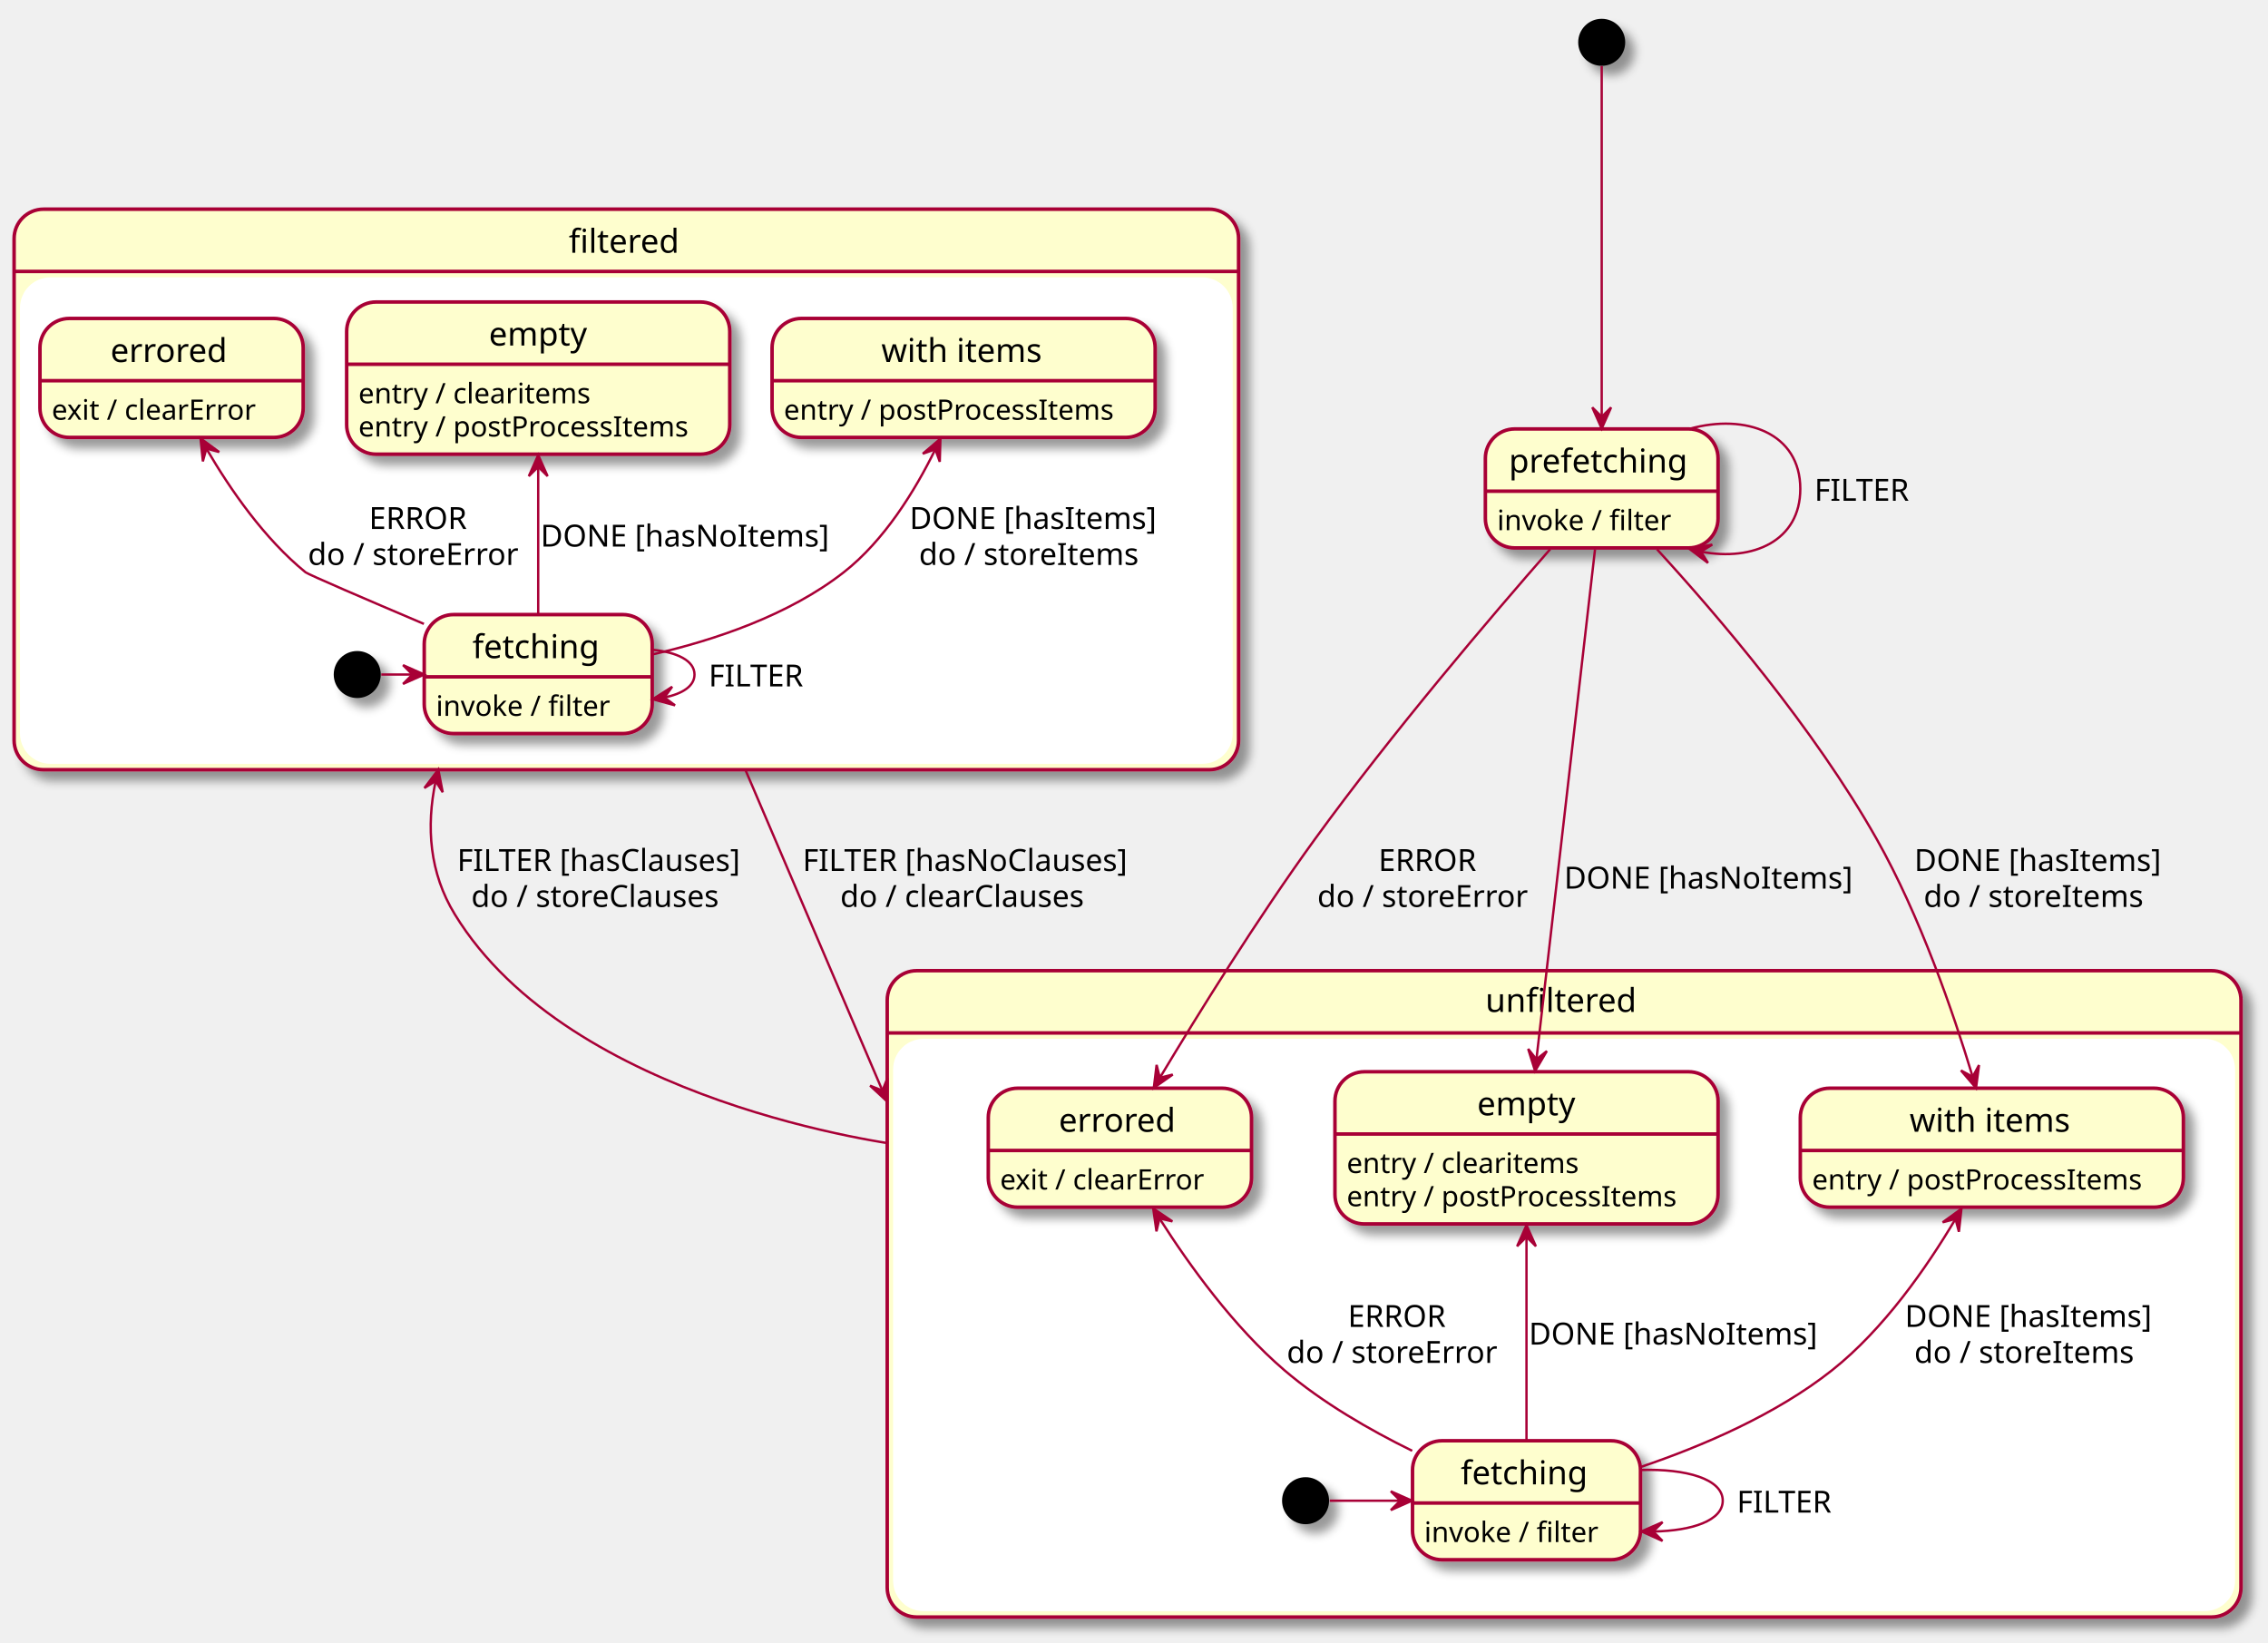
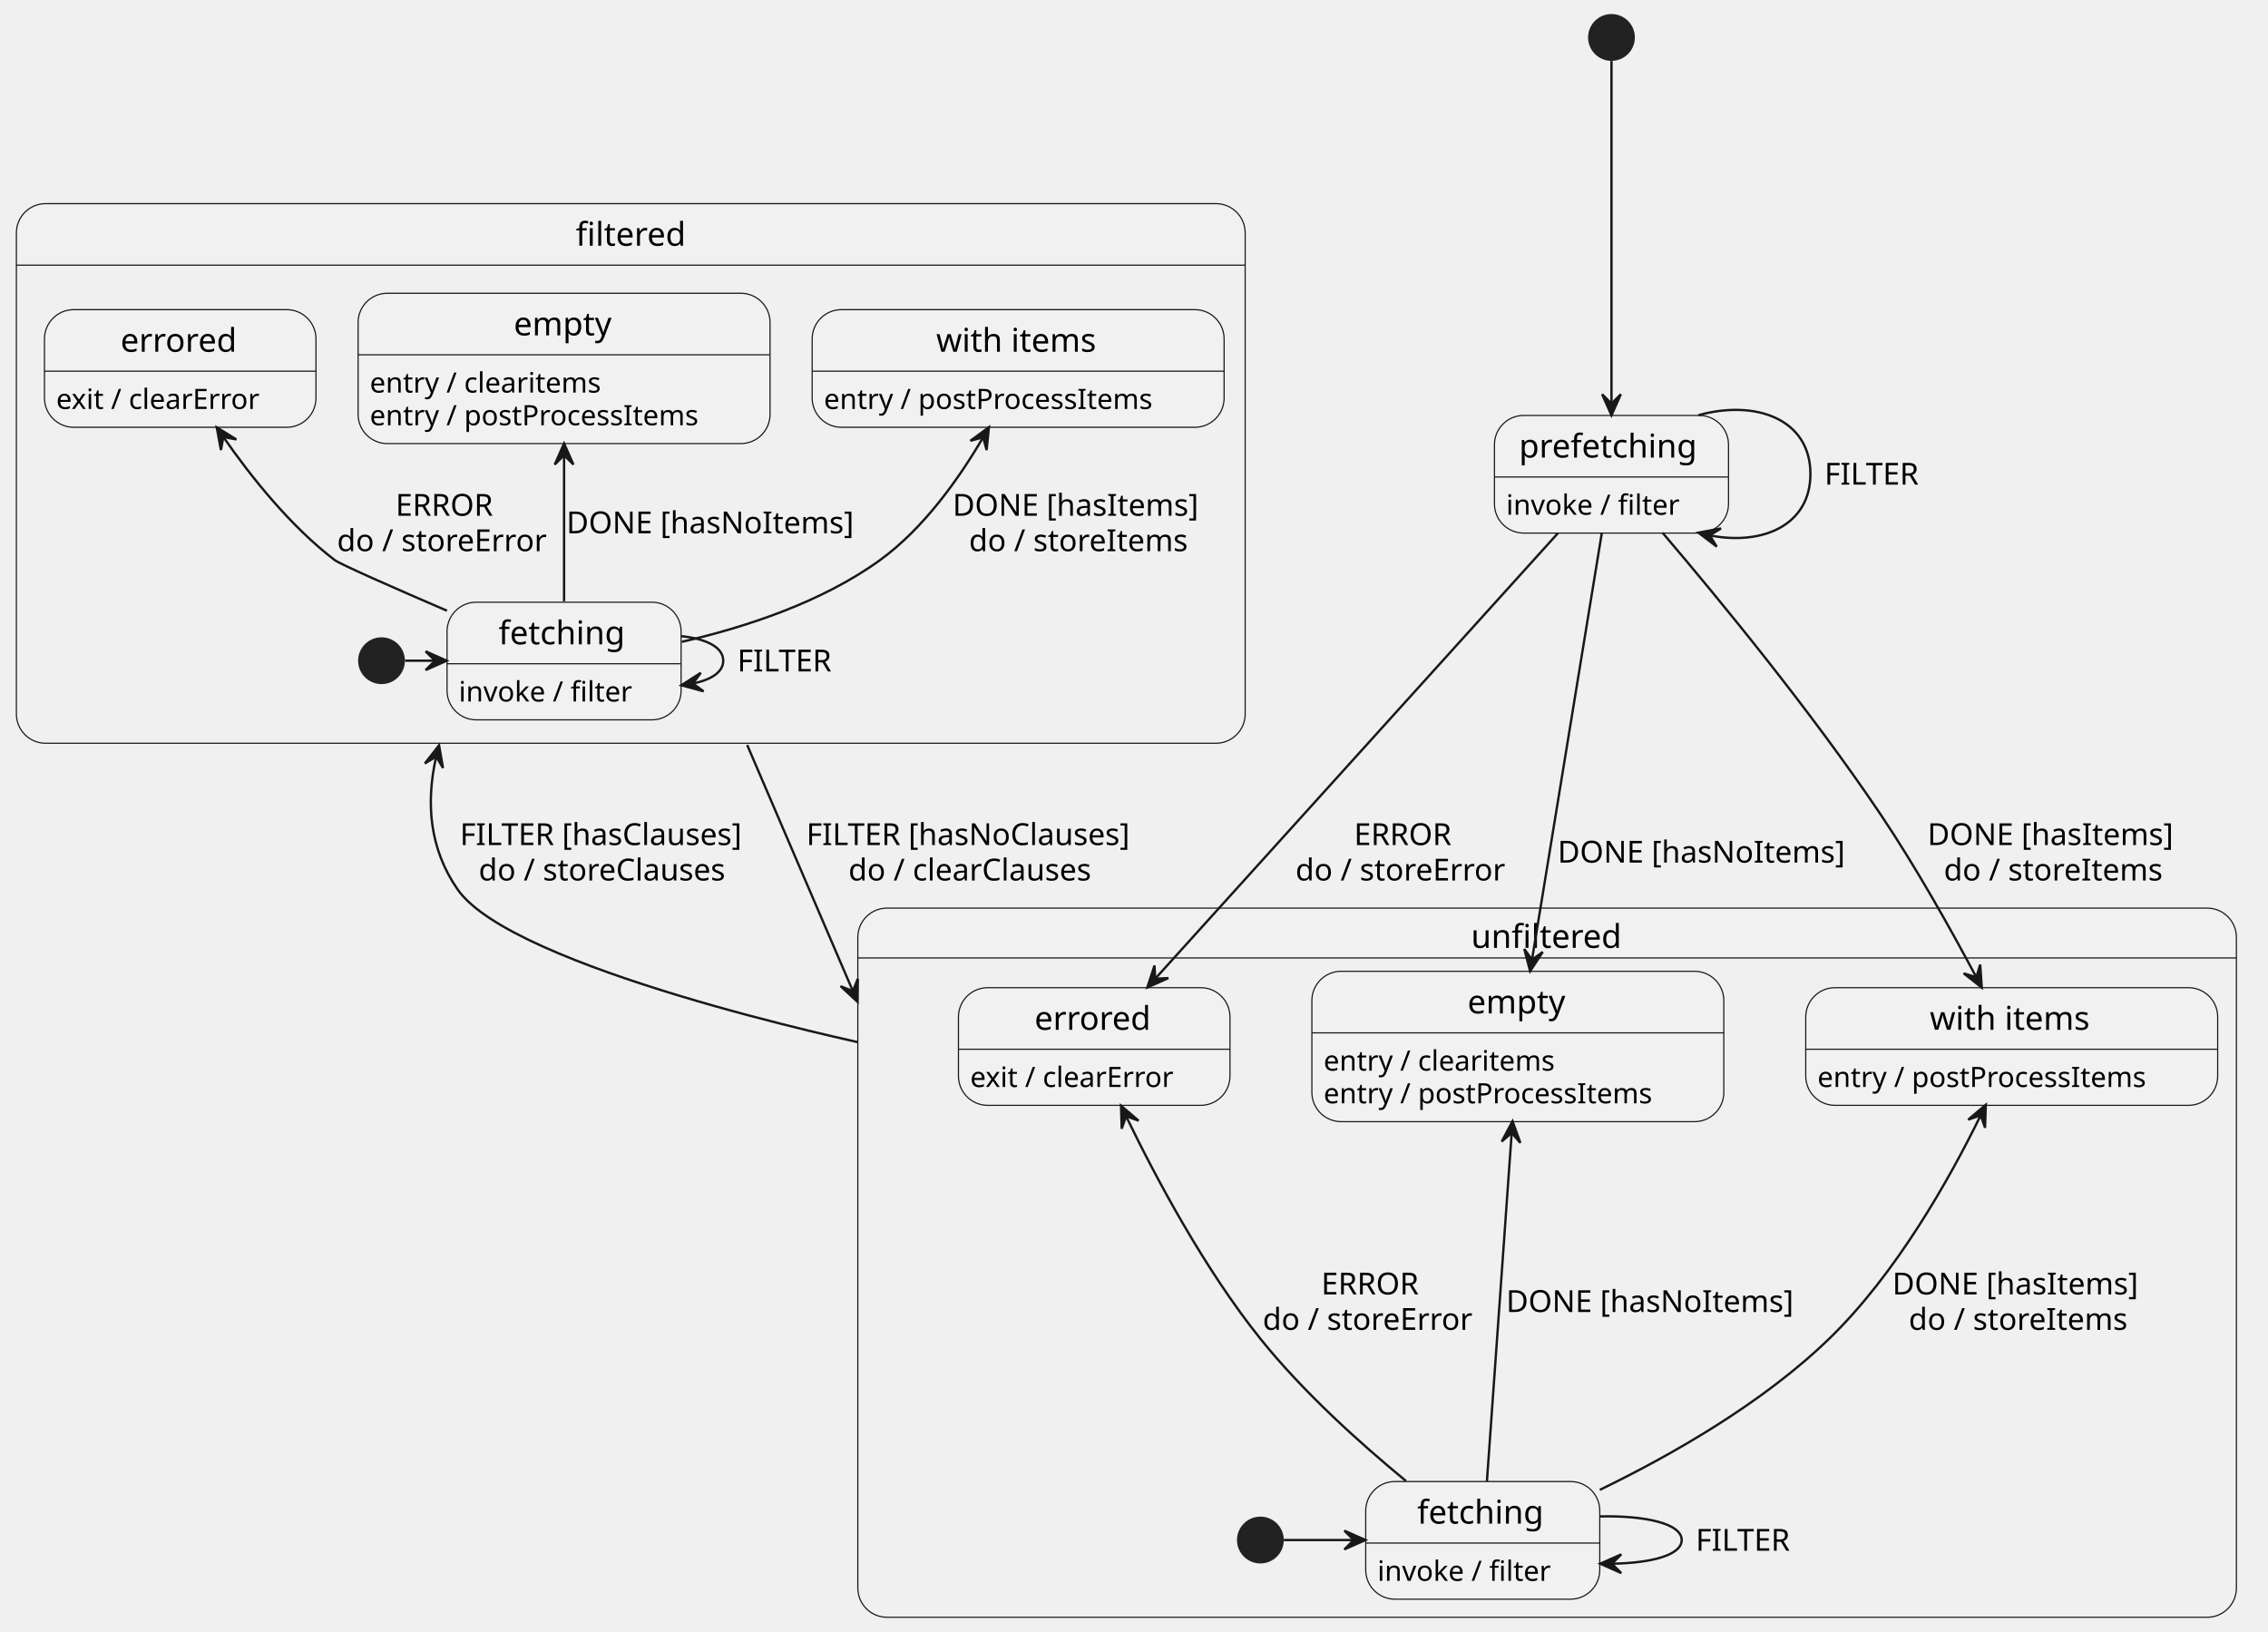
- <svg xmlns="http://www.w3.org/2000/svg" contentScriptType="application/ecmascript" contentStyleType="text/css" height="699px" preserveAspectRatio="none" style="width:965px;height:699px;" version="1.1" viewBox="0 0 965 699" width="965px" zoomAndPan="magnify">
-   <defs>
-     <filter height="300%" id="f1u35vqu74z8cu" width="300%" x="-1" y="-1">
-       <feGaussianBlur result="blurOut" stdDeviation="2.0" />
-       <feColorMatrix in="blurOut" result="blurOut2" type="matrix" values="0 0 0 0 0 0 0 0 0 0 0 0 0 0 0 0 0 0 .4 0" />
-       <feOffset dx="4.0" dy="4.0" in="blurOut2" result="blurOut3" />
-       <feBlend in="SourceGraphic" in2="blurOut3" mode="normal" />
-     </filter>
-   </defs>
+ <svg xmlns="http://www.w3.org/2000/svg" contentStyleType="text/css" height="697px" preserveAspectRatio="none" style="width:969px;height:697px;background:#FFFFFF;" version="1.1" viewBox="0 0 969 697" width="969px" zoomAndPan="magnify">
+   <defs />
  <g>
-     <rect fill="#FEFECE" filter="url(#f1u35vqu74z8cu)" height="275" rx="12.5" ry="12.5" style="stroke: #A80036; stroke-width: 1.5;" width="576" x="377.5" y="413" />
-     <rect fill="#FFFFFF" height="242.512" rx="12.5" ry="12.5" style="stroke: #FFFFFF; stroke-width: 1.0;" width="570" x="380.5" y="442.488" />
-     <line style="stroke: #A80036; stroke-width: 1.5;" x1="377.5" x2="953.5" y1="439.488" y2="439.488" />
-     <text fill="#000000" font-family="sans-serif" font-size="14" lengthAdjust="spacingAndGlyphs" textLength="67" x="632" y="430.535">unfiltered</text>
-     <rect fill="#FEFECE" filter="url(#f1u35vqu74z8cu)" height="50.621" rx="12.5" ry="12.5" style="stroke: #A80036; stroke-width: 1.5;" width="97" x="601" y="613" />
-     <line style="stroke: #A80036; stroke-width: 1.5;" x1="601" x2="698" y1="639.488" y2="639.488" />
-     <text fill="#000000" font-family="sans-serif" font-size="14" lengthAdjust="spacingAndGlyphs" textLength="56" x="621.5" y="631.535">fetching</text>
-     <text fill="#000000" font-family="sans-serif" font-size="12" lengthAdjust="spacingAndGlyphs" textLength="77" x="606" y="656.09">invoke / filter</text>
-     <rect fill="#FEFECE" filter="url(#f1u35vqu74z8cu)" height="50.621" rx="12.5" ry="12.5" style="stroke: #A80036; stroke-width: 1.5;" width="163" x="766" y="463" />
-     <line style="stroke: #A80036; stroke-width: 1.5;" x1="766" x2="929" y1="489.488" y2="489.488" />
-     <text fill="#000000" font-family="sans-serif" font-size="14" lengthAdjust="spacingAndGlyphs" textLength="70" x="812.5" y="481.535">with items</text>
-     <text fill="#000000" font-family="sans-serif" font-size="12" lengthAdjust="spacingAndGlyphs" textLength="143" x="771" y="506.09">entry / postProcessItems</text>
-     <rect fill="#FEFECE" filter="url(#f1u35vqu74z8cu)" height="64.754" rx="12.5" ry="12.5" style="stroke: #A80036; stroke-width: 1.5;" width="163" x="568" y="456" />
-     <line style="stroke: #A80036; stroke-width: 1.5;" x1="568" x2="731" y1="482.488" y2="482.488" />
-     <text fill="#000000" font-family="sans-serif" font-size="14" lengthAdjust="spacingAndGlyphs" textLength="42" x="628.5" y="474.535">empty</text>
-     <text fill="#000000" font-family="sans-serif" font-size="12" lengthAdjust="spacingAndGlyphs" textLength="102" x="573" y="499.09">entry / clearitems</text>
-     <text fill="#000000" font-family="sans-serif" font-size="12" lengthAdjust="spacingAndGlyphs" textLength="143" x="573" y="513.223">entry / postProcessItems</text>
-     <rect fill="#FEFECE" filter="url(#f1u35vqu74z8cu)" height="50.621" rx="12.5" ry="12.5" style="stroke: #A80036; stroke-width: 1.5;" width="112" x="420.5" y="463" />
-     <line style="stroke: #A80036; stroke-width: 1.5;" x1="420.5" x2="532.5" y1="489.488" y2="489.488" />
-     <text fill="#000000" font-family="sans-serif" font-size="14" lengthAdjust="spacingAndGlyphs" textLength="52" x="450.5" y="481.535">errored</text>
-     <text fill="#000000" font-family="sans-serif" font-size="12" lengthAdjust="spacingAndGlyphs" textLength="92" x="425.5" y="506.09">exit / clearError</text>
-     <ellipse cx="555.5" cy="638.5" fill="#000000" filter="url(#f1u35vqu74z8cu)" rx="10" ry="10" style="stroke: none; stroke-width: 1.0;" />
-     <ellipse cx="681.5" cy="18" fill="#000000" filter="url(#f1u35vqu74z8cu)" rx="10" ry="10" style="stroke: none; stroke-width: 1.0;" />
-     <rect fill="#FEFECE" filter="url(#f1u35vqu74z8cu)" height="50.621" rx="12.5" ry="12.5" style="stroke: #A80036; stroke-width: 1.5;" width="99" x="632" y="182.5" />
-     <line style="stroke: #A80036; stroke-width: 1.5;" x1="632" x2="731" y1="208.988" y2="208.988" />
-     <text fill="#000000" font-family="sans-serif" font-size="14" lengthAdjust="spacingAndGlyphs" textLength="79" x="642" y="201.035">prefetching</text>
-     <text fill="#000000" font-family="sans-serif" font-size="12" lengthAdjust="spacingAndGlyphs" textLength="77" x="637" y="225.59">invoke / filter</text>
-     <rect fill="#FEFECE" filter="url(#f1u35vqu74z8cu)" height="238.488" rx="12.5" ry="12.5" style="stroke: #A80036; stroke-width: 1.5;" width="521" x="6" y="89" />
-     <rect fill="#FFFFFF" height="206" rx="12.5" ry="12.5" style="stroke: #FFFFFF; stroke-width: 1.0;" width="515" x="9" y="118.488" />
-     <line style="stroke: #A80036; stroke-width: 1.5;" x1="6" x2="527" y1="115.488" y2="115.488" />
-     <text fill="#000000" font-family="sans-serif" font-size="14" lengthAdjust="spacingAndGlyphs" textLength="49" x="242" y="107.535">filtered</text>
-     <rect fill="#FEFECE" filter="url(#f1u35vqu74z8cu)" height="50.621" rx="12.5" ry="12.5" style="stroke: #A80036; stroke-width: 1.5;" width="97" x="180.5" y="261.488" />
-     <line style="stroke: #A80036; stroke-width: 1.5;" x1="180.5" x2="277.5" y1="287.977" y2="287.977" />
-     <text fill="#000000" font-family="sans-serif" font-size="14" lengthAdjust="spacingAndGlyphs" textLength="56" x="201" y="280.023">fetching</text>
-     <text fill="#000000" font-family="sans-serif" font-size="12" lengthAdjust="spacingAndGlyphs" textLength="77" x="185.5" y="304.578">invoke / filter</text>
-     <rect fill="#FEFECE" filter="url(#f1u35vqu74z8cu)" height="50.621" rx="12.5" ry="12.5" style="stroke: #A80036; stroke-width: 1.5;" width="163" x="328.5" y="135.488" />
-     <line style="stroke: #A80036; stroke-width: 1.5;" x1="328.5" x2="491.5" y1="161.977" y2="161.977" />
-     <text fill="#000000" font-family="sans-serif" font-size="14" lengthAdjust="spacingAndGlyphs" textLength="70" x="375" y="154.023">with items</text>
-     <text fill="#000000" font-family="sans-serif" font-size="12" lengthAdjust="spacingAndGlyphs" textLength="143" x="333.5" y="178.578">entry / postProcessItems</text>
-     <rect fill="#FEFECE" filter="url(#f1u35vqu74z8cu)" height="64.754" rx="12.5" ry="12.5" style="stroke: #A80036; stroke-width: 1.5;" width="163" x="147.5" y="128.488" />
-     <line style="stroke: #A80036; stroke-width: 1.5;" x1="147.5" x2="310.5" y1="154.977" y2="154.977" />
-     <text fill="#000000" font-family="sans-serif" font-size="14" lengthAdjust="spacingAndGlyphs" textLength="42" x="208" y="147.023">empty</text>
-     <text fill="#000000" font-family="sans-serif" font-size="12" lengthAdjust="spacingAndGlyphs" textLength="102" x="152.5" y="171.578">entry / clearitems</text>
-     <text fill="#000000" font-family="sans-serif" font-size="12" lengthAdjust="spacingAndGlyphs" textLength="143" x="152.5" y="185.711">entry / postProcessItems</text>
-     <rect fill="#FEFECE" filter="url(#f1u35vqu74z8cu)" height="50.621" rx="12.5" ry="12.5" style="stroke: #A80036; stroke-width: 1.5;" width="112" x="17" y="135.488" />
-     <line style="stroke: #A80036; stroke-width: 1.5;" x1="17" x2="129" y1="161.977" y2="161.977" />
-     <text fill="#000000" font-family="sans-serif" font-size="14" lengthAdjust="spacingAndGlyphs" textLength="52" x="47" y="154.023">errored</text>
-     <text fill="#000000" font-family="sans-serif" font-size="12" lengthAdjust="spacingAndGlyphs" textLength="92" x="22" y="178.578">exit / clearError</text>
-     <ellipse cx="152" cy="286.988" fill="#000000" filter="url(#f1u35vqu74z8cu)" rx="10" ry="10" style="stroke: none; stroke-width: 1.0;" />
-     <path d="M162.23,286.988 C166.6,286.988 170.98,286.988 175.35,286.988 " fill="none" id="*start*filtered-&gt;filteredFetching" style="stroke: #A80036; stroke-width: 1.0;" />
-     <polygon fill="#A80036" points="180.48,286.988,171.48,282.988,175.48,286.988,171.48,290.988,180.48,286.988" style="stroke: #A80036; stroke-width: 1.0;" />
-     <path d="M277.71,276.468 C288.04,277.528 295.5,281.038 295.5,286.988 C295.5,291.918 290.39,295.168 282.76,296.748 " fill="none" id="filteredFetching-&gt;filteredFetching" style="stroke: #A80036; stroke-width: 1.0;" />
-     <polygon fill="#A80036" points="277.71,297.508,287.212,300.099,282.652,296.751,286.001,292.192,277.71,297.508" style="stroke: #A80036; stroke-width: 1.0;" />
-     <text fill="#000000" font-family="sans-serif" font-size="13" lengthAdjust="spacingAndGlyphs" textLength="41" x="301.5" y="292.057">FILTER</text>
-     <path d="M397.84,191.418 C389.3,208.788 376.3,229.948 359,243.488 C335.53,261.848 303.83,272.418 277.61,278.428 " fill="none" id="filteredWithItems&lt;-filteredFetching" style="stroke: #A80036; stroke-width: 1.0;" />
-     <polygon fill="#A80036" points="400.13,186.638,392.64,193.034,397.974,191.15,399.859,196.483,400.13,186.638" style="stroke: #A80036; stroke-width: 1.0;" />
-     <text fill="#000000" font-family="sans-serif" font-size="13" lengthAdjust="spacingAndGlyphs" textLength="106" x="387" y="225.057">DONE [hasItems]</text>
-     <text fill="#000000" font-family="sans-serif" font-size="13" lengthAdjust="spacingAndGlyphs" textLength="98" x="391" y="240.367">do / storeItems</text>
-     <path d="M229,198.648 C229,218.918 229,243.548 229,261.478 " fill="none" id="filteredEmpty&lt;-filteredFetching" style="stroke: #A80036; stroke-width: 1.0;" />
-     <polygon fill="#A80036" points="229,193.598,225,202.598,229,198.598,233,202.598,229,193.598" style="stroke: #A80036; stroke-width: 1.0;" />
-     <text fill="#000000" font-family="sans-serif" font-size="13" lengthAdjust="spacingAndGlyphs" textLength="124" x="230" y="232.557">DONE [hasNoItems]</text>
-     <path d="M88.02,191.208 C98,208.298 112.49,229.248 130,243.488 C131.16,244.428 155.91,255.058 180.37,265.448 " fill="none" id="filteredErrored&lt;-filteredFetching" style="stroke: #A80036; stroke-width: 1.0;" />
-     <polygon fill="#A80036" points="85.32,186.498,86.319,196.296,87.804,190.838,93.262,192.322,85.32,186.498" style="stroke: #A80036; stroke-width: 1.0;" />
-     <text fill="#000000" font-family="sans-serif" font-size="13" lengthAdjust="spacingAndGlyphs" textLength="41" x="157" y="225.057">ERROR</text>
-     <text fill="#000000" font-family="sans-serif" font-size="13" lengthAdjust="spacingAndGlyphs" textLength="93" x="131" y="240.367">do / storeError</text>
-     <path d="M565.78,638.5 C575.71,638.5 585.65,638.5 595.58,638.5 " fill="none" id="*start*unfiltered-&gt;unfilteredFetching" style="stroke: #A80036; stroke-width: 1.0;" />
-     <polygon fill="#A80036" points="600.77,638.5,591.77,634.5,595.77,638.5,591.77,642.5,600.77,638.5" style="stroke: #A80036; stroke-width: 1.0;" />
-     <path d="M698.39,625.43 C717.29,624.85 733,629.2 733,638.5 C733,646.93 720.1,651.29 703.61,651.61 " fill="none" id="unfilteredFetching-&gt;unfilteredFetching" style="stroke: #A80036; stroke-width: 1.0;" />
-     <polygon fill="#A80036" points="698.39,651.57,707.367,655.621,703.39,651.599,707.413,647.621,698.39,651.57" style="stroke: #A80036; stroke-width: 1.0;" />
-     <text fill="#000000" font-family="sans-serif" font-size="13" lengthAdjust="spacingAndGlyphs" textLength="41" x="739" y="643.568">FILTER</text>
-     <path d="M831.94,518.79 C819.91,539.09 801.59,565.51 779.5,583 C755.61,601.91 724.21,615.32 698.25,624.1 " fill="none" id="unfilteredWithItems&lt;-unfilteredFetching" style="stroke: #A80036; stroke-width: 1.0;" />
-     <polygon fill="#A80036" points="834.56,514.29,826.572,520.052,832.042,518.61,833.484,524.08,834.56,514.29" style="stroke: #A80036; stroke-width: 1.0;" />
-     <text fill="#000000" font-family="sans-serif" font-size="13" lengthAdjust="spacingAndGlyphs" textLength="106" x="810.5" y="564.568">DONE [hasItems]</text>
-     <text fill="#000000" font-family="sans-serif" font-size="13" lengthAdjust="spacingAndGlyphs" textLength="98" x="814.5" y="579.879">do / storeItems</text>
-     <path d="M649.5,526.51 C649.5,553.41 649.5,589.1 649.5,612.65 " fill="none" id="unfilteredEmpty&lt;-unfilteredFetching" style="stroke: #A80036; stroke-width: 1.0;" />
-     <polygon fill="#A80036" points="649.5,521.25,645.5,530.25,649.5,526.25,653.5,530.25,649.5,521.25" style="stroke: #A80036; stroke-width: 1.0;" />
-     <text fill="#000000" font-family="sans-serif" font-size="13" lengthAdjust="spacingAndGlyphs" textLength="124" x="650.5" y="572.068">DONE [hasNoItems]</text>
-     <path d="M493.45,518.57 C506.16,538.52 525.01,564.62 546.5,583 C562.57,596.74 582.68,608.34 600.86,617.27 " fill="none" id="unfilteredErrored&lt;-unfilteredFetching" style="stroke: #A80036; stroke-width: 1.0;" />
-     <polygon fill="#A80036" points="490.67,514.15,492.057,523.901,493.324,518.388,498.837,519.655,490.67,514.15" style="stroke: #A80036; stroke-width: 1.0;" />
-     <text fill="#000000" font-family="sans-serif" font-size="13" lengthAdjust="spacingAndGlyphs" textLength="41" x="573.5" y="564.568">ERROR</text>
-     <text fill="#000000" font-family="sans-serif" font-size="13" lengthAdjust="spacingAndGlyphs" textLength="93" x="547.5" y="579.879">do / storeError</text>
-     <path d="M185.35,332.36 C181.29,351.84 182.72,371.36 193.5,389 C218.11,429.285 265.005,453.775 306.288,468.26 C326.929,475.502 346.167,480.244 360.515,483.207 C364.102,483.948 367.383,484.578 370.304,485.108 C371.765,485.373 373.135,485.613 374.409,485.83 C375.046,485.938 375.659,486.041 376.246,486.137 C376.54,486.186 376.827,486.233 377.108,486.278 " fill="none" id="filtered&lt;-unfiltered" style="stroke: #A80036; stroke-width: 1.0;" />
-     <polygon fill="#A80036" points="186.5,327.41,180.572,335.275,185.371,332.281,188.365,337.081,186.5,327.41" style="stroke: #A80036; stroke-width: 1.0;" />
-     <text fill="#000000" font-family="sans-serif" font-size="13" lengthAdjust="spacingAndGlyphs" textLength="124" x="194.5" y="370.568">FILTER [hasClauses]</text>
-     <text fill="#000000" font-family="sans-serif" font-size="13" lengthAdjust="spacingAndGlyphs" textLength="112" x="200.5" y="385.879">do / storeClauses</text>
-     <path d="M316.97,327.11 C332.93,364.47 349.78,403.908 362.777,434.327 C366.027,441.933 369.036,448.974 371.729,455.278 C373.076,458.431 374.344,461.399 375.524,464.161 C376.114,465.542 376.683,466.871 377.227,468.147 C377.296,468.306 377.363,468.465 377.431,468.622 " fill="none" id="filtered-&gt;unfiltered" style="stroke: #A80036; stroke-width: 1.0;" />
-     <polygon fill="#A80036" points="377.431,468.622,377.573,458.774,375.466,464.024,370.216,461.918,377.431,468.622" style="stroke: #A80036; stroke-width: 1.0;" />
-     <text fill="#000000" font-family="sans-serif" font-size="13" lengthAdjust="spacingAndGlyphs" textLength="142" x="341.5" y="370.568">FILTER [hasNoClauses]</text>
-     <text fill="#000000" font-family="sans-serif" font-size="13" lengthAdjust="spacingAndGlyphs" textLength="110" x="357.5" y="385.879">do / clearClauses</text>
-     <path d="M681.5,28.07 C681.5,54.71 681.5,133.61 681.5,177.21 " fill="none" id="*start-&gt;prefetching" style="stroke: #A80036; stroke-width: 1.0;" />
-     <polygon fill="#A80036" points="681.5,182.34,685.5,173.34,681.5,177.34,677.5,173.34,681.5,182.34" style="stroke: #A80036; stroke-width: 1.0;" />
-     <path d="M718.86,182.45 C742.88,175.78 766,184.3 766,208 C766,230.04 746.02,238.95 723.9,234.74 " fill="none" id="prefetching-&gt;prefetching" style="stroke: #A80036; stroke-width: 1.0;" />
-     <polygon fill="#A80036" points="718.86,233.55,726.708,239.5,723.728,234.692,728.536,231.711,718.86,233.55" style="stroke: #A80036; stroke-width: 1.0;" />
-     <text fill="#000000" font-family="sans-serif" font-size="13" lengthAdjust="spacingAndGlyphs" textLength="41" x="772" y="213.068">FILTER</text>
-     <path d="M705.03,233.71 C730.75,261.77 771.84,309.8 798.5,357 C816.98,389.73 831.08,430.79 839.3,458.02 " fill="none" id="prefetching-&gt;unfilteredWithItems" style="stroke: #A80036; stroke-width: 1.0;" />
-     <polygon fill="#A80036" points="840.77,462.93,842.037,453.163,839.344,458.138,834.369,455.445,840.77,462.93" style="stroke: #A80036; stroke-width: 1.0;" />
-     <text fill="#000000" font-family="sans-serif" font-size="13" lengthAdjust="spacingAndGlyphs" textLength="106" x="814.5" y="370.568">DONE [hasItems]</text>
-     <text fill="#000000" font-family="sans-serif" font-size="13" lengthAdjust="spacingAndGlyphs" textLength="98" x="818.5" y="385.879">do / storeItems</text>
-     <path d="M678.66,233.72 C673.02,282.82 660.37,392.89 653.74,450.6 " fill="none" id="prefetching-&gt;unfilteredEmpty" style="stroke: #A80036; stroke-width: 1.0;" />
-     <polygon fill="#A80036" points="653.16,455.68,658.162,447.196,653.731,450.713,650.214,446.282,653.16,455.68" style="stroke: #A80036; stroke-width: 1.0;" />
-     <text fill="#000000" font-family="sans-serif" font-size="13" lengthAdjust="spacingAndGlyphs" textLength="124" x="665.5" y="378.068">DONE [hasNoItems]</text>
-     <path d="M659.59,233.65 C634.38,262.43 592.27,311.86 559.5,357 C535.05,390.69 509.77,431.43 493.64,458.33 " fill="none" id="prefetching-&gt;unfilteredErrored" style="stroke: #A80036; stroke-width: 1.0;" />
-     <polygon fill="#A80036" points="490.93,462.86,498.982,457.189,493.496,458.569,492.116,453.083,490.93,462.86" style="stroke: #A80036; stroke-width: 1.0;" />
-     <text fill="#000000" font-family="sans-serif" font-size="13" lengthAdjust="spacingAndGlyphs" textLength="41" x="586.5" y="370.568">ERROR</text>
-     <text fill="#000000" font-family="sans-serif" font-size="13" lengthAdjust="spacingAndGlyphs" textLength="93" x="560.5" y="385.879">do / storeError</text>
+     <g id="cluster_unfiltered">
+       <path d="M379,388 L943,388 A12.5,12.5 0 0 1 955.5,400.5 L955.5,409.297 L366.5,409.297 L366.5,400.5 A12.5,12.5 0 0 1 379,388 " fill="#F1F1F1" style="stroke:#F1F1F1;stroke-width:1.0;" />
+       <rect fill="none" height="303" rx="12.5" ry="12.5" style="stroke:#181818;stroke-width:0.5;" width="589" x="366.5" y="388" />
+       <line style="stroke:#181818;stroke-width:0.5;" x1="366.5" x2="955.5" y1="409.297" y2="409.297" />
+       <text fill="#000000" font-family="sans-serif" font-size="14" lengthAdjust="spacing" textLength="65" x="628.5" y="404.995">unfiltered</text>
+     </g>
+     <g id="unfiltered.unfilteredFetching">
+       <rect fill="#F1F1F1" height="50.266" rx="12.5" ry="12.5" style="stroke:#181818;stroke-width:0.5;" width="100" x="583.5" y="633" />
+       <line style="stroke:#181818;stroke-width:0.5;" x1="583.5" x2="683.5" y1="659.297" y2="659.297" />
+       <text fill="#000000" font-family="sans-serif" font-size="14" lengthAdjust="spacing" textLength="56" x="605.5" y="650.995">fetching</text>
+       <text fill="#000000" font-family="sans-serif" font-size="12" lengthAdjust="spacing" textLength="80" x="588.5" y="675.436">invoke / filter</text>
+     </g>
+     <g id="unfiltered.unfilteredWithItems">
+       <rect fill="#F1F1F1" height="50.266" rx="12.5" ry="12.5" style="stroke:#181818;stroke-width:0.5;" width="176" x="771.5" y="422" />
+       <line style="stroke:#181818;stroke-width:0.5;" x1="771.5" x2="947.5" y1="448.297" y2="448.297" />
+       <text fill="#000000" font-family="sans-serif" font-size="14" lengthAdjust="spacing" textLength="70" x="824.5" y="439.995">with items</text>
+       <text fill="#000000" font-family="sans-serif" font-size="12" lengthAdjust="spacing" textLength="156" x="776.5" y="464.435">entry / postProcessItems</text>
+     </g>
+     <g id="unfiltered.unfilteredEmpty">
+       <rect fill="#F1F1F1" height="64.234" rx="12.5" ry="12.5" style="stroke:#181818;stroke-width:0.5;" width="176" x="560.5" y="415" />
+       <line style="stroke:#181818;stroke-width:0.5;" x1="560.5" x2="736.5" y1="441.297" y2="441.297" />
+       <text fill="#000000" font-family="sans-serif" font-size="14" lengthAdjust="spacing" textLength="43" x="627" y="432.995">empty</text>
+       <text fill="#000000" font-family="sans-serif" font-size="12" lengthAdjust="spacing" textLength="109" x="565.5" y="457.435">entry / clearitems</text>
+       <text fill="#000000" font-family="sans-serif" font-size="12" lengthAdjust="spacing" textLength="156" x="565.5" y="471.404">entry / postProcessItems</text>
+     </g>
+     <g id="unfiltered.unfilteredErrored">
+       <rect fill="#F1F1F1" height="50.266" rx="12.5" ry="12.5" style="stroke:#181818;stroke-width:0.5;" width="116" x="409.5" y="422" />
+       <line style="stroke:#181818;stroke-width:0.5;" x1="409.5" x2="525.5" y1="448.297" y2="448.297" />
+       <text fill="#000000" font-family="sans-serif" font-size="14" lengthAdjust="spacing" textLength="51" x="442" y="439.995">errored</text>
+       <text fill="#000000" font-family="sans-serif" font-size="12" lengthAdjust="spacing" textLength="96" x="414.5" y="464.435">exit / clearError</text>
+     </g>
+     <ellipse cx="538.5" cy="658" fill="#222222" rx="10" ry="10" style="stroke:none;stroke-width:1.0;" />
+     <ellipse cx="688.5" cy="16" fill="#222222" rx="10" ry="10" style="stroke:none;stroke-width:1.0;" />
+     <g id="prefetching">
+       <rect fill="#F1F1F1" height="50.266" rx="12.5" ry="12.5" style="stroke:#181818;stroke-width:0.5;" width="100" x="638.5" y="177.5" />
+       <line style="stroke:#181818;stroke-width:0.5;" x1="638.5" x2="738.5" y1="203.797" y2="203.797" />
+       <text fill="#000000" font-family="sans-serif" font-size="14" lengthAdjust="spacing" textLength="79" x="649" y="195.495">prefetching</text>
+       <text fill="#000000" font-family="sans-serif" font-size="12" lengthAdjust="spacing" textLength="80" x="643.5" y="219.935">invoke / filter</text>
+     </g>
+     <path d="M19.5,87 L519.5,87 A12.5,12.5 0 0 1 532,99.5 L532,113.297 L7,113.297 L7,99.5 A12.5,12.5 0 0 1 19.5,87 " fill="#F1F1F1" style="stroke:#F1F1F1;stroke-width:1.0;" />
+     <rect fill="none" height="230.562" rx="12.5" ry="12.5" style="stroke:#181818;stroke-width:0.5;" width="525" x="7" y="87" />
+     <line style="stroke:#181818;stroke-width:0.5;" x1="7" x2="532" y1="113.297" y2="113.297" />
+     <text fill="#000000" font-family="sans-serif" font-size="14" lengthAdjust="spacing" textLength="47" x="246" y="104.995">filtered</text>
+     <g id="filtered.filteredFetching">
+       <rect fill="#F1F1F1" height="50.266" rx="12.5" ry="12.5" style="stroke:#181818;stroke-width:0.5;" width="100" x="191" y="257.297" />
+       <line style="stroke:#181818;stroke-width:0.5;" x1="191" x2="291" y1="283.594" y2="283.594" />
+       <text fill="#000000" font-family="sans-serif" font-size="14" lengthAdjust="spacing" textLength="56" x="213" y="275.292">fetching</text>
+       <text fill="#000000" font-family="sans-serif" font-size="12" lengthAdjust="spacing" textLength="80" x="196" y="299.732">invoke / filter</text>
+     </g>
+     <g id="filtered.filteredWithItems">
+       <rect fill="#F1F1F1" height="50.266" rx="12.5" ry="12.5" style="stroke:#181818;stroke-width:0.5;" width="176" x="347" y="132.297" />
+       <line style="stroke:#181818;stroke-width:0.5;" x1="347" x2="523" y1="158.594" y2="158.594" />
+       <text fill="#000000" font-family="sans-serif" font-size="14" lengthAdjust="spacing" textLength="70" x="400" y="150.292">with items</text>
+       <text fill="#000000" font-family="sans-serif" font-size="12" lengthAdjust="spacing" textLength="156" x="352" y="174.732">entry / postProcessItems</text>
+     </g>
+     <g id="filtered.filteredEmpty">
+       <rect fill="#F1F1F1" height="64.234" rx="12.5" ry="12.5" style="stroke:#181818;stroke-width:0.5;" width="176" x="153" y="125.297" />
+       <line style="stroke:#181818;stroke-width:0.5;" x1="153" x2="329" y1="151.594" y2="151.594" />
+       <text fill="#000000" font-family="sans-serif" font-size="14" lengthAdjust="spacing" textLength="43" x="219.5" y="143.292">empty</text>
+       <text fill="#000000" font-family="sans-serif" font-size="12" lengthAdjust="spacing" textLength="109" x="158" y="167.732">entry / clearitems</text>
+       <text fill="#000000" font-family="sans-serif" font-size="12" lengthAdjust="spacing" textLength="156" x="158" y="181.701">entry / postProcessItems</text>
+     </g>
+     <g id="filtered.filteredErrored">
+       <rect fill="#F1F1F1" height="50.266" rx="12.5" ry="12.5" style="stroke:#181818;stroke-width:0.5;" width="116" x="19" y="132.297" />
+       <line style="stroke:#181818;stroke-width:0.5;" x1="19" x2="135" y1="158.594" y2="158.594" />
+       <text fill="#000000" font-family="sans-serif" font-size="14" lengthAdjust="spacing" textLength="51" x="51.5" y="150.292">errored</text>
+       <text fill="#000000" font-family="sans-serif" font-size="12" lengthAdjust="spacing" textLength="96" x="24" y="174.732">exit / clearError</text>
+     </g>
+     <ellipse cx="163" cy="282.297" fill="#222222" rx="10" ry="10" style="stroke:none;stroke-width:1.0;" />
+     <g id="link_*start*filtered_filteredFetching">
+       <path d="M173.055,282.297 C177.315,282.297 181.576,282.297 185.836,282.297 " fill="none" id="*start*filtered-to-filteredFetching" style="stroke:#181818;stroke-width:1.0;" />
+       <polygon fill="#181818" points="190.837,282.297,181.837,278.297,185.837,282.297,181.837,286.297,190.837,282.297" style="stroke:#181818;stroke-width:1.0;" />
+     </g>
+     <g id="link_filteredFetching_filteredFetching">
+       <path d="M291.114,271.804 C301.518,272.909 309,276.406 309,282.297 C309,287.175 303.869,290.412 296.197,292.008 " fill="none" id="filteredFetching-to-filteredFetching" style="stroke:#181818;stroke-width:1.0;" />
+       <polygon fill="#181818" points="291.114,292.79,300.617,295.375,296.056,292.03,299.401,287.468,291.114,292.79" style="stroke:#181818;stroke-width:1.0;" />
+       <text fill="#000000" font-family="sans-serif" font-size="13" lengthAdjust="spacing" textLength="40" x="315" y="286.864">FILTER</text>
+     </g>
+     <g id="link_filteredWithItems_filteredFetching">
+       <path d="M420.031,186.874 C409.798,204.38 394.713,225.718 376,239.297 C351.114,257.355 318.345,268.03 291.323,274.227 " fill="none" id="filteredWithItems-backto-filteredFetching" style="stroke:#181818;stroke-width:1.0;" />
+       <polygon fill="#181818" points="422.527,182.513,414.584,188.337,420.043,186.853,421.527,192.311,422.527,182.513" style="stroke:#181818;stroke-width:1.0;" />
+       <text fill="#000000" font-family="sans-serif" font-size="13" lengthAdjust="spacing" textLength="111" x="407" y="220.364">DONE [hasItems]</text>
+       <text fill="#000000" font-family="sans-serif" font-size="13" lengthAdjust="spacing" textLength="97" x="414" y="235.497">do / storeItems</text>
+     </g>
+     <g id="link_filteredEmpty_filteredFetching">
+       <path d="M241,194.508 C241,214.636 241,238.974 241,256.914 " fill="none" id="filteredEmpty-backto-filteredFetching" style="stroke:#181818;stroke-width:1.0;" />
+       <polygon fill="#181818" points="241,189.488,237,198.488,241,194.488,245,198.488,241,189.488" style="stroke:#181818;stroke-width:1.0;" />
+       <text fill="#000000" font-family="sans-serif" font-size="13" lengthAdjust="spacing" textLength="129" x="242" y="227.864">DONE [hasNoItems]</text>
+     </g>
+     <g id="link_filteredErrored_filteredFetching">
+       <path d="M95.521,186.848 C107.414,203.942 124.137,224.859 143,239.297 C145.268,241.033 167.98,251.028 190.967,260.944 " fill="none" id="filteredErrored-backto-filteredFetching" style="stroke:#181818;stroke-width:1.0;" />
+       <polygon fill="#181818" points="92.603,182.591,94.391,192.276,95.429,186.715,100.99,187.753,92.603,182.591" style="stroke:#181818;stroke-width:1.0;" />
+       <text fill="#000000" font-family="sans-serif" font-size="13" lengthAdjust="spacing" textLength="42" x="169" y="220.364">ERROR</text>
+       <text fill="#000000" font-family="sans-serif" font-size="13" lengthAdjust="spacing" textLength="92" x="144" y="235.497">do / storeError</text>
+     </g>
+     <g id="link_*start*unfiltered_unfilteredFetching">
+       <path d="M548.519,658 C558.413,658 568.307,658 578.201,658 " fill="none" id="*start*unfiltered-to-unfilteredFetching" style="stroke:#181818;stroke-width:1.0;" />
+       <polygon fill="#181818" points="583.375,658,574.375,654,578.375,658,574.375,662,583.375,658" style="stroke:#181818;stroke-width:1.0;" />
+     </g>
+     <g id="link_unfilteredFetching_unfilteredFetching">
+       <path d="M683.69,647.905 C702.741,647.516 718.5,650.881 718.5,658 C718.5,664.452 705.558,667.82 688.951,668.105 " fill="none" id="unfilteredFetching-to-unfilteredFetching" style="stroke:#181818;stroke-width:1.0;" />
+       <polygon fill="#181818" points="683.69,668.095,692.682,672.113,688.69,668.105,692.698,664.113,683.69,668.095" style="stroke:#181818;stroke-width:1.0;" />
+       <text fill="#000000" font-family="sans-serif" font-size="13" lengthAdjust="spacing" textLength="40" x="724.5" y="662.567">FILTER</text>
+     </g>
+     <g id="link_unfilteredWithItems_unfilteredFetching">
+       <path d="M846.205,476.62 C832.846,503.9 810.153,544.235 781.5,572 C753.116,599.504 714.277,621.643 683.509,636.566 " fill="none" id="unfilteredWithItems-backto-unfilteredFetching" style="stroke:#181818;stroke-width:1.0;" />
+       <polygon fill="#181818" points="848.429,472.021,840.91,478.382,846.252,476.523,848.112,481.865,848.429,472.021" style="stroke:#181818;stroke-width:1.0;" />
+       <text fill="#000000" font-family="sans-serif" font-size="13" lengthAdjust="spacing" textLength="111" x="808.5" y="553.067">DONE [hasItems]</text>
+       <text fill="#000000" font-family="sans-serif" font-size="13" lengthAdjust="spacing" textLength="97" x="815.5" y="568.2">do / storeItems</text>
+     </g>
+     <g id="link_unfilteredEmpty_unfilteredFetching">
+       <path d="M645.861,484.13 C642.819,526.916 637.904,596.055 635.282,632.938 " fill="none" id="unfilteredEmpty-backto-unfilteredFetching" style="stroke:#181818;stroke-width:1.0;" />
+       <polygon fill="#181818" points="646.222,479.046,641.593,487.74,645.867,484.034,649.573,488.308,646.222,479.046" style="stroke:#181818;stroke-width:1.0;" />
+       <text fill="#000000" font-family="sans-serif" font-size="13" lengthAdjust="spacing" textLength="129" x="643.5" y="560.567">DONE [hasNoItems]</text>
+     </g>
+     <g id="link_unfilteredErrored_unfilteredFetching">
+       <path d="M481.255,477.209 C494.051,503.627 514.691,542.304 538.5,572 C556.731,594.738 581.18,616.725 600.709,632.775 " fill="none" id="unfilteredErrored-backto-unfilteredFetching" style="stroke:#181818;stroke-width:1.0;" />
+       <polygon fill="#181818" points="478.958,472.424,479.247,482.269,481.122,476.932,486.459,478.807,478.958,472.424" style="stroke:#181818;stroke-width:1.0;" />
+       <text fill="#000000" font-family="sans-serif" font-size="13" lengthAdjust="spacing" textLength="42" x="564.5" y="553.067">ERROR</text>
+       <text fill="#000000" font-family="sans-serif" font-size="13" lengthAdjust="spacing" textLength="92" x="539.5" y="568.2">do / storeError</text>
+     </g>
+     <g id="link_filtered_unfiltered">
+       <path d="M186.333,323.431 C181.901,343.096 183.486,362.675 195.5,380 C207.223,396.906 249.587,413.154 290.157,425.414 C310.442,431.545 330.279,436.678 345.613,440.399 C353.28,442.26 359.822,443.767 364.731,444.869 C365.345,445.007 365.933,445.138 366.495,445.263 " fill="none" id="filtered-backto-unfiltered" style="stroke:#181818;stroke-width:1.0;" />
+       <polygon fill="#181818" points="187.586,318.43,181.518,326.188,186.37,323.28,189.278,328.133,187.586,318.43" style="stroke:#181818;stroke-width:1.0;" />
+       <text fill="#000000" font-family="sans-serif" font-size="13" lengthAdjust="spacing" textLength="127" x="196.5" y="361.067">FILTER [hasClauses]</text>
+       <text fill="#000000" font-family="sans-serif" font-size="13" lengthAdjust="spacing" textLength="111" x="204.5" y="376.2">do / storeClauses</text>
+     </g>
+     <g id="link_filtered_unfiltered">
+       <path d="M319.233,318.306 C332.166,348.423 345.324,379.062 355.556,402.887 C358.113,408.843 360.488,414.373 362.631,419.362 C363.702,421.857 364.716,424.217 365.665,426.427 C365.902,426.979 366.135,427.522 366.365,428.056 " fill="none" id="filtered-to-unfiltered" style="stroke:#181818;stroke-width:1.0;" />
+       <polygon fill="#181818" points="366.365,428.056,366.489,418.208,364.392,423.462,359.138,421.365,366.365,428.056" style="stroke:#181818;stroke-width:1.0;" />
+       <text fill="#000000" font-family="sans-serif" font-size="13" lengthAdjust="spacing" textLength="145" x="344.5" y="361.067">FILTER [hasNoClauses]</text>
+       <text fill="#000000" font-family="sans-serif" font-size="13" lengthAdjust="spacing" textLength="109" x="362.5" y="376.2">do / clearClauses</text>
+     </g>
+     <g id="link_*start_prefetching">
+       <path d="M688.5,26.027 C688.5,53.291 688.5,129.594 688.5,172.402 " fill="none" id="*start-to-prefetching" style="stroke:#181818;stroke-width:1.0;" />
+       <polygon fill="#181818" points="688.5,177.451,692.5,168.451,688.5,172.451,684.5,168.451,688.5,177.451" style="stroke:#181818;stroke-width:1.0;" />
+     </g>
+     <g id="link_prefetching_prefetching">
+       <path d="M725.637,177.412 C749.96,170.612 773.5,178.975 773.5,202.5 C773.5,224.371 753.154,233.137 730.748,228.797 " fill="none" id="prefetching-to-prefetching" style="stroke:#181818;stroke-width:1.0;" />
+       <polygon fill="#181818" points="725.637,227.588,733.474,233.553,730.503,228.739,735.317,225.768,725.637,227.588" style="stroke:#181818;stroke-width:1.0;" />
+       <text fill="#000000" font-family="sans-serif" font-size="13" lengthAdjust="spacing" textLength="40" x="779.5" y="207.067">FILTER</text>
+     </g>
+     <g id="link_prefetching_unfilteredWithItems">
+       <path d="M710.309,227.614 C734.418,255.921 773.773,303.775 803.5,348 C818.657,370.549 833.699,397.458 844.37,417.527 " fill="none" id="prefetching-to-unfilteredWithItems" style="stroke:#181818;stroke-width:1.0;" />
+       <polygon fill="#181818" points="846.714,421.958,846.041,412.132,844.376,417.538,838.97,415.873,846.714,421.958" style="stroke:#181818;stroke-width:1.0;" />
+       <text fill="#000000" font-family="sans-serif" font-size="13" lengthAdjust="spacing" textLength="111" x="823.5" y="361.067">DONE [hasItems]</text>
+       <text fill="#000000" font-family="sans-serif" font-size="13" lengthAdjust="spacing" textLength="97" x="830.5" y="376.2">do / storeItems</text>
+     </g>
+     <g id="link_prefetching_unfilteredEmpty">
+       <path d="M684.37,227.745 C677.288,271.036 662.795,359.622 654.564,409.934 " fill="none" id="prefetching-to-unfilteredEmpty" style="stroke:#181818;stroke-width:1.0;" />
+       <polygon fill="#181818" points="653.739,414.979,659.139,406.743,654.546,410.045,651.245,405.451,653.739,414.979" style="stroke:#181818;stroke-width:1.0;" />
+       <text fill="#000000" font-family="sans-serif" font-size="13" lengthAdjust="spacing" textLength="129" x="665.5" y="368.567">DONE [hasNoItems]</text>
+     </g>
+     <g id="link_prefetching_unfilteredErrored">
+       <path d="M665.682,227.745 C624.383,273.435 537.481,369.577 493.776,417.93 " fill="none" id="prefetching-to-unfilteredErrored" style="stroke:#181818;stroke-width:1.0;" />
+       <polygon fill="#181818" points="490.194,421.892,499.197,417.898,493.547,418.183,493.262,412.534,490.194,421.892" style="stroke:#181818;stroke-width:1.0;" />
+       <text fill="#000000" font-family="sans-serif" font-size="13" lengthAdjust="spacing" textLength="42" x="578.5" y="361.067">ERROR</text>
+       <text fill="#000000" font-family="sans-serif" font-size="13" lengthAdjust="spacing" textLength="92" x="553.5" y="376.2">do / storeError</text>
+     </g>
  </g>
</svg>
